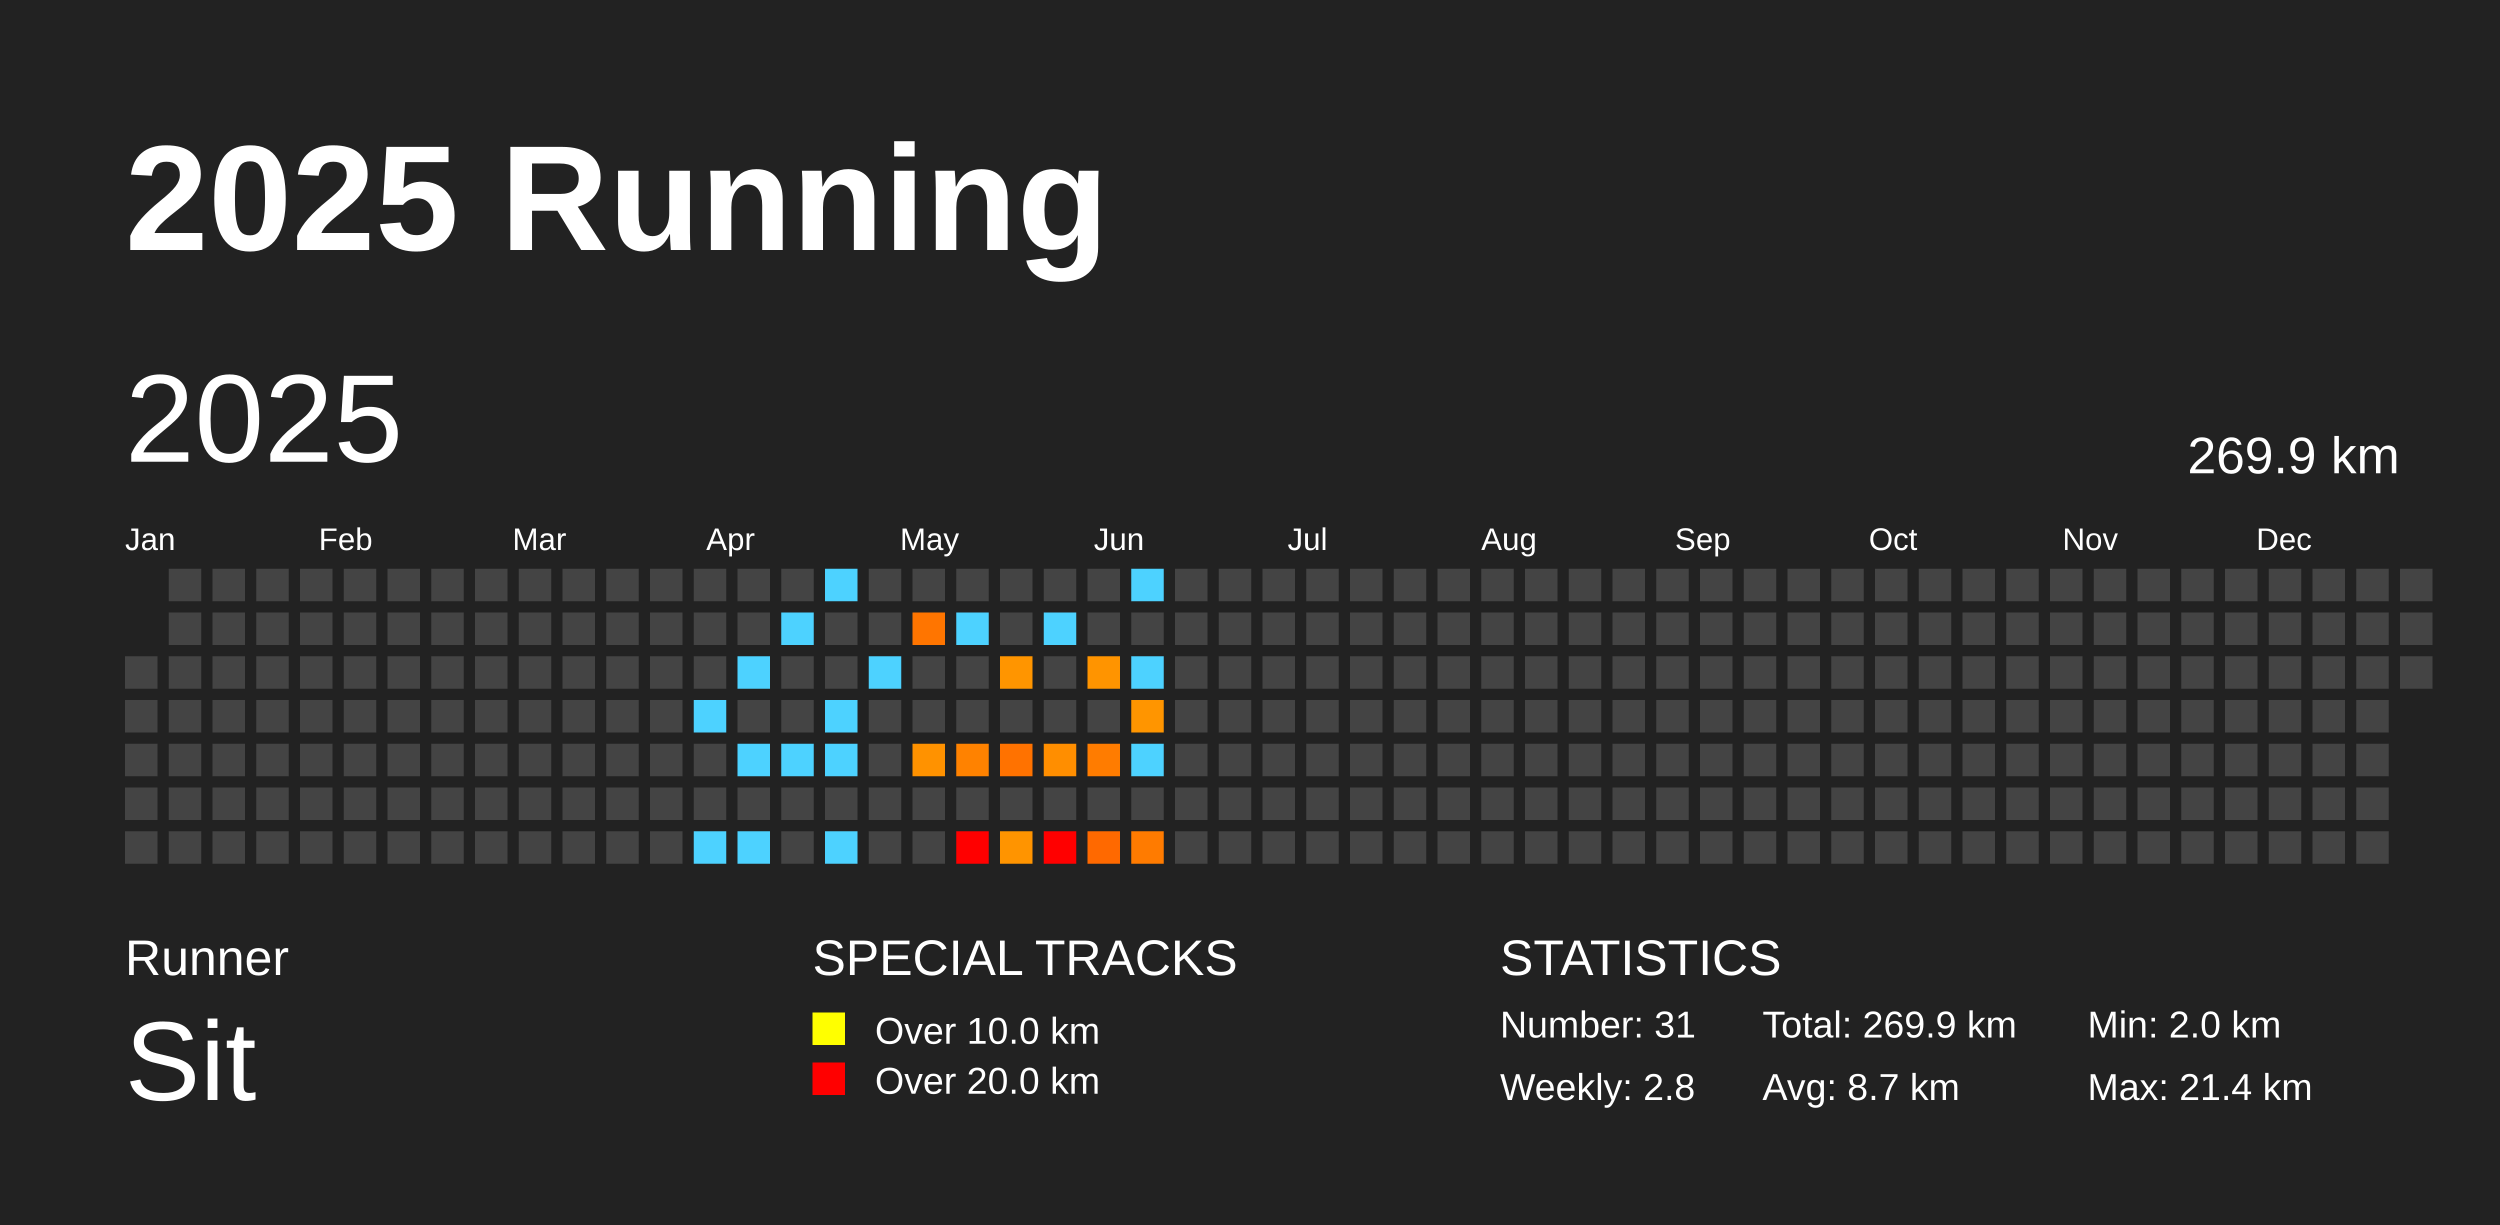
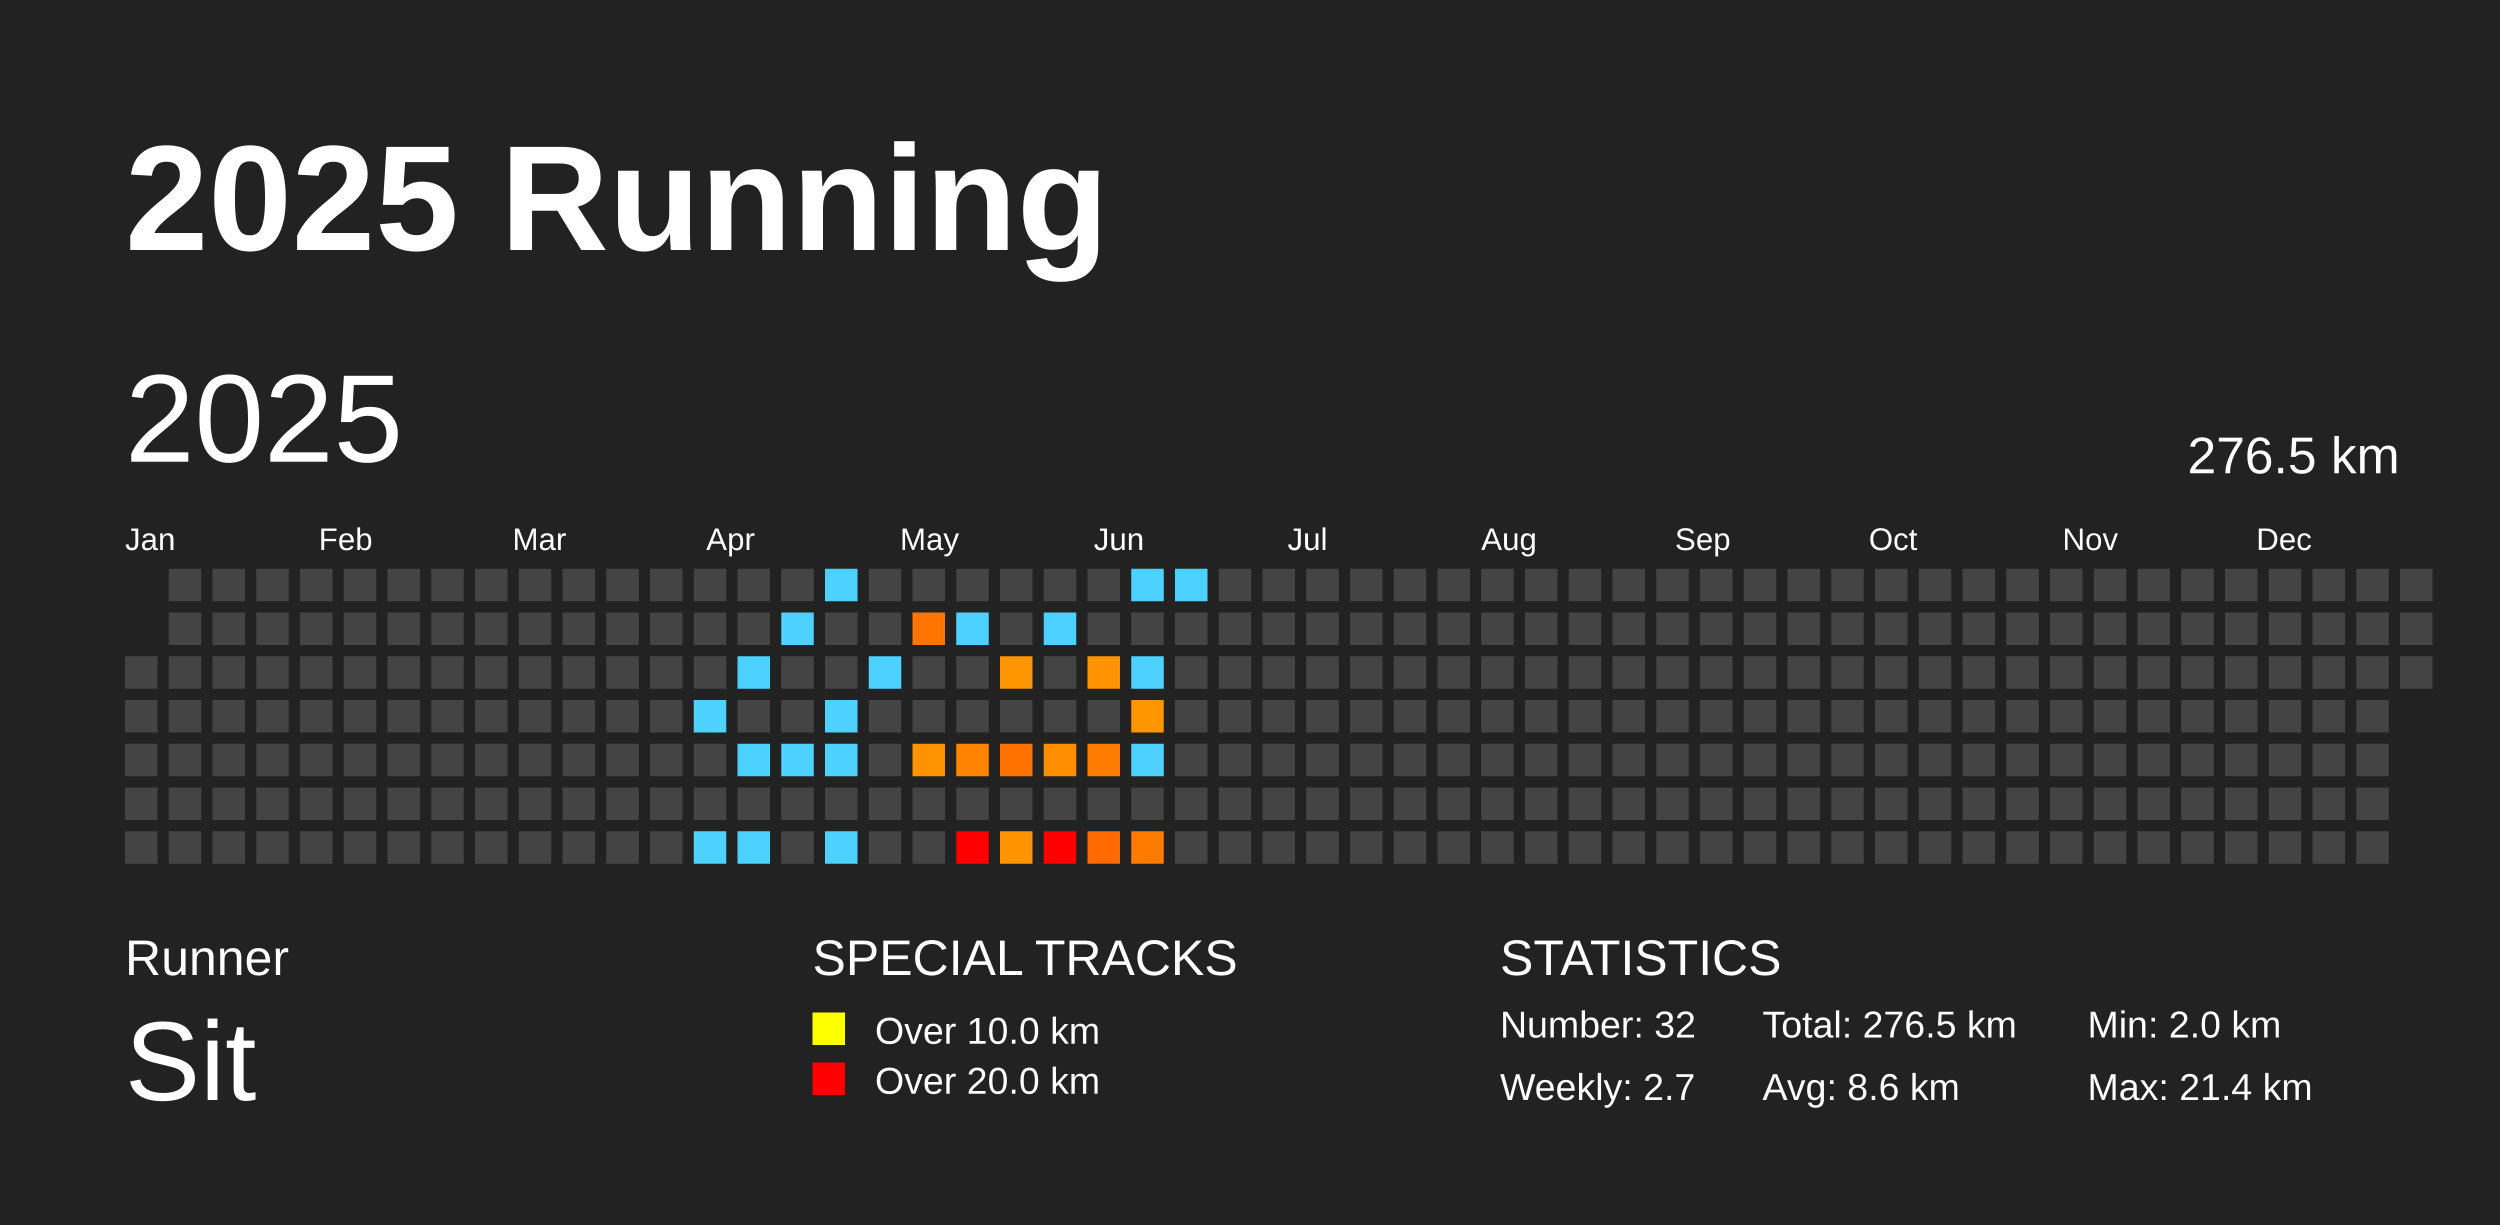
<svg xmlns="http://www.w3.org/2000/svg" baseProfile="full" height="98mm" version="1.1" viewBox="0,0,200,98" width="200mm">
  <defs />
  <rect fill="#222222" height="98" width="200" x="0" y="0" />
  <text fill="#FFFFFF" style="font-size:12px; font-family:Arial; font-weight:bold;" x="10" y="20">2025 Running</text>
  <text fill="#FFFFFF" style="font-size:4px; font-family:Arial" x="10" y="78">Runner</text>
  <text fill="#FFFFFF" style="font-size:9px; font-family:Arial" x="10" y="88">Sit</text>
  <text fill="#FFFFFF" style="font-size:4px; font-family:Arial" x="65" y="78">SPECIAL TRACKS</text>
  <rect fill="yellow" height="2.6" width="2.6" x="65" y="81" />
  <text fill="#FFFFFF" style="font-size:3px; font-family:Arial" x="70" y="83.5">Over 10.0 km</text>
  <rect fill="red" height="2.6" width="2.6" x="65" y="85" />
  <text fill="#FFFFFF" style="font-size:3px; font-family:Arial" x="70" y="87.5">Over 20.0 km</text>
  <text fill="#FFFFFF" style="font-size:4px; font-family:Arial" x="120" y="78">STATISTICS</text>
-   <text fill="#FFFFFF" style="font-size:3px; font-family:Arial" x="120" y="83">Number: 31</text>
-   <text fill="#FFFFFF" style="font-size:3px; font-family:Arial" x="120" y="88">Weekly: 2.8</text>
-   <text fill="#FFFFFF" style="font-size:3px; font-family:Arial" x="141" y="83">Total: 269.9 km</text>
-   <text fill="#FFFFFF" style="font-size:3px; font-family:Arial" x="141" y="88">Avg: 8.7 km</text>
+   <text fill="#FFFFFF" style="font-size:3px; font-family:Arial" x="120" y="83">Number: 32</text>
+   <text fill="#FFFFFF" style="font-size:3px; font-family:Arial" x="120" y="88">Weekly: 2.7</text>
+   <text fill="#FFFFFF" style="font-size:3px; font-family:Arial" x="141" y="83">Total: 276.5 km</text>
+   <text fill="#FFFFFF" style="font-size:3px; font-family:Arial" x="141" y="88">Avg: 8.6 km</text>
  <text fill="#FFFFFF" style="font-size:3px; font-family:Arial" x="167" y="83">Min: 2.0 km</text>
  <text fill="#FFFFFF" style="font-size:3px; font-family:Arial" x="167" y="88">Max: 21.4 km</text>
  <text dominant-baseline="hanging" fill="#FFFFFF" style="font-size:10.0px; font-family:Arial;" x="10" y="30">2025</text>
-   <text dominant-baseline="hanging" fill="#FFFFFF" style="font-size:4.125px; font-family:Arial;" x="175" y="35">269.9 km</text>
+   <text dominant-baseline="hanging" fill="#FFFFFF" style="font-size:4.125px; font-family:Arial;" x="175" y="35">276.5 km</text>
  <text fill="#FFFFFF" style="font-size:2.5px; font-family:Arial" x="10.0" y="44">Jan</text>
  <text fill="#FFFFFF" style="font-size:2.5px; font-family:Arial" x="25.5" y="44">Feb</text>
  <text fill="#FFFFFF" style="font-size:2.5px; font-family:Arial" x="41.0" y="44">Mar</text>
  <text fill="#FFFFFF" style="font-size:2.5px; font-family:Arial" x="56.5" y="44">Apr</text>
  <text fill="#FFFFFF" style="font-size:2.5px; font-family:Arial" x="72.0" y="44">May</text>
  <text fill="#FFFFFF" style="font-size:2.5px; font-family:Arial" x="87.5" y="44">Jun</text>
  <text fill="#FFFFFF" style="font-size:2.5px; font-family:Arial" x="103.0" y="44">Jul</text>
  <text fill="#FFFFFF" style="font-size:2.5px; font-family:Arial" x="118.5" y="44">Aug</text>
  <text fill="#FFFFFF" style="font-size:2.5px; font-family:Arial" x="134.0" y="44">Sep</text>
  <text fill="#FFFFFF" style="font-size:2.5px; font-family:Arial" x="149.5" y="44">Oct</text>
  <text fill="#FFFFFF" style="font-size:2.5px; font-family:Arial" x="165.0" y="44">Nov</text>
  <text fill="#FFFFFF" style="font-size:2.5px; font-family:Arial" x="180.5" y="44">Dec</text>
  <rect fill="#444444" height="2.6" width="2.6" x="10.0" y="52.5" />
  <rect fill="#444444" height="2.6" width="2.6" x="10.0" y="56.0" />
  <rect fill="#444444" height="2.6" width="2.6" x="10.0" y="59.5" />
  <rect fill="#444444" height="2.6" width="2.6" x="10.0" y="63.0" />
  <rect fill="#444444" height="2.6" width="2.6" x="10.0" y="66.5" />
  <rect fill="#444444" height="2.6" width="2.6" x="13.5" y="45.5" />
  <rect fill="#444444" height="2.6" width="2.6" x="13.5" y="49.0" />
  <rect fill="#444444" height="2.6" width="2.6" x="13.5" y="52.5" />
  <rect fill="#444444" height="2.6" width="2.6" x="13.5" y="56.0" />
  <rect fill="#444444" height="2.6" width="2.6" x="13.5" y="59.5" />
  <rect fill="#444444" height="2.6" width="2.6" x="13.5" y="63.0" />
  <rect fill="#444444" height="2.6" width="2.6" x="13.5" y="66.5" />
  <rect fill="#444444" height="2.6" width="2.6" x="17.0" y="45.5" />
  <rect fill="#444444" height="2.6" width="2.6" x="17.0" y="49.0" />
  <rect fill="#444444" height="2.6" width="2.6" x="17.0" y="52.5" />
  <rect fill="#444444" height="2.6" width="2.6" x="17.0" y="56.0" />
  <rect fill="#444444" height="2.6" width="2.6" x="17.0" y="59.5" />
  <rect fill="#444444" height="2.6" width="2.6" x="17.0" y="63.0" />
  <rect fill="#444444" height="2.6" width="2.6" x="17.0" y="66.5" />
  <rect fill="#444444" height="2.6" width="2.6" x="20.5" y="45.5" />
  <rect fill="#444444" height="2.6" width="2.6" x="20.5" y="49.0" />
  <rect fill="#444444" height="2.6" width="2.6" x="20.5" y="52.5" />
  <rect fill="#444444" height="2.6" width="2.6" x="20.5" y="56.0" />
  <rect fill="#444444" height="2.6" width="2.6" x="20.5" y="59.5" />
  <rect fill="#444444" height="2.6" width="2.6" x="20.5" y="63.0" />
  <rect fill="#444444" height="2.6" width="2.6" x="20.5" y="66.5" />
  <rect fill="#444444" height="2.6" width="2.6" x="24.0" y="45.5" />
  <rect fill="#444444" height="2.6" width="2.6" x="24.0" y="49.0" />
  <rect fill="#444444" height="2.6" width="2.6" x="24.0" y="52.5" />
  <rect fill="#444444" height="2.6" width="2.6" x="24.0" y="56.0" />
  <rect fill="#444444" height="2.6" width="2.6" x="24.0" y="59.5" />
  <rect fill="#444444" height="2.6" width="2.6" x="24.0" y="63.0" />
  <rect fill="#444444" height="2.6" width="2.6" x="24.0" y="66.5" />
  <rect fill="#444444" height="2.6" width="2.6" x="27.5" y="45.5" />
  <rect fill="#444444" height="2.6" width="2.6" x="27.5" y="49.0" />
  <rect fill="#444444" height="2.6" width="2.6" x="27.5" y="52.5" />
  <rect fill="#444444" height="2.6" width="2.6" x="27.5" y="56.0" />
  <rect fill="#444444" height="2.6" width="2.6" x="27.5" y="59.5" />
  <rect fill="#444444" height="2.6" width="2.6" x="27.5" y="63.0" />
  <rect fill="#444444" height="2.6" width="2.6" x="27.5" y="66.5" />
  <rect fill="#444444" height="2.6" width="2.6" x="31.0" y="45.5" />
  <rect fill="#444444" height="2.6" width="2.6" x="31.0" y="49.0" />
  <rect fill="#444444" height="2.6" width="2.6" x="31.0" y="52.5" />
  <rect fill="#444444" height="2.6" width="2.6" x="31.0" y="56.0" />
  <rect fill="#444444" height="2.6" width="2.6" x="31.0" y="59.5" />
  <rect fill="#444444" height="2.6" width="2.6" x="31.0" y="63.0" />
  <rect fill="#444444" height="2.6" width="2.6" x="31.0" y="66.5" />
  <rect fill="#444444" height="2.6" width="2.6" x="34.5" y="45.5" />
  <rect fill="#444444" height="2.6" width="2.6" x="34.5" y="49.0" />
  <rect fill="#444444" height="2.6" width="2.6" x="34.5" y="52.5" />
  <rect fill="#444444" height="2.6" width="2.6" x="34.5" y="56.0" />
  <rect fill="#444444" height="2.6" width="2.6" x="34.5" y="59.5" />
  <rect fill="#444444" height="2.6" width="2.6" x="34.5" y="63.0" />
  <rect fill="#444444" height="2.6" width="2.6" x="34.5" y="66.5" />
  <rect fill="#444444" height="2.6" width="2.6" x="38.0" y="45.5" />
  <rect fill="#444444" height="2.6" width="2.6" x="38.0" y="49.0" />
  <rect fill="#444444" height="2.6" width="2.6" x="38.0" y="52.5" />
  <rect fill="#444444" height="2.6" width="2.6" x="38.0" y="56.0" />
  <rect fill="#444444" height="2.6" width="2.6" x="38.0" y="59.5" />
  <rect fill="#444444" height="2.6" width="2.6" x="38.0" y="63.0" />
  <rect fill="#444444" height="2.6" width="2.6" x="38.0" y="66.5" />
  <rect fill="#444444" height="2.6" width="2.6" x="41.5" y="45.5" />
  <rect fill="#444444" height="2.6" width="2.6" x="41.5" y="49.0" />
  <rect fill="#444444" height="2.6" width="2.6" x="41.5" y="52.5" />
  <rect fill="#444444" height="2.6" width="2.6" x="41.5" y="56.0" />
  <rect fill="#444444" height="2.6" width="2.6" x="41.5" y="59.5" />
  <rect fill="#444444" height="2.6" width="2.6" x="41.5" y="63.0" />
  <rect fill="#444444" height="2.6" width="2.6" x="41.5" y="66.5" />
  <rect fill="#444444" height="2.6" width="2.6" x="45.0" y="45.5" />
  <rect fill="#444444" height="2.6" width="2.6" x="45.0" y="49.0" />
  <rect fill="#444444" height="2.6" width="2.6" x="45.0" y="52.5" />
  <rect fill="#444444" height="2.6" width="2.6" x="45.0" y="56.0" />
  <rect fill="#444444" height="2.6" width="2.6" x="45.0" y="59.5" />
  <rect fill="#444444" height="2.6" width="2.6" x="45.0" y="63.0" />
  <rect fill="#444444" height="2.6" width="2.6" x="45.0" y="66.5" />
  <rect fill="#444444" height="2.6" width="2.6" x="48.5" y="45.5" />
  <rect fill="#444444" height="2.6" width="2.6" x="48.5" y="49.0" />
  <rect fill="#444444" height="2.6" width="2.6" x="48.5" y="52.5" />
  <rect fill="#444444" height="2.6" width="2.6" x="48.5" y="56.0" />
  <rect fill="#444444" height="2.6" width="2.6" x="48.5" y="59.5" />
  <rect fill="#444444" height="2.6" width="2.6" x="48.5" y="63.0" />
  <rect fill="#444444" height="2.6" width="2.6" x="48.5" y="66.5" />
  <rect fill="#444444" height="2.6" width="2.6" x="52.0" y="45.5" />
  <rect fill="#444444" height="2.6" width="2.6" x="52.0" y="49.0" />
  <rect fill="#444444" height="2.6" width="2.6" x="52.0" y="52.5" />
  <rect fill="#444444" height="2.6" width="2.6" x="52.0" y="56.0" />
  <rect fill="#444444" height="2.6" width="2.6" x="52.0" y="59.5" />
  <rect fill="#444444" height="2.6" width="2.6" x="52.0" y="63.0" />
  <rect fill="#444444" height="2.6" width="2.6" x="52.0" y="66.5" />
  <rect fill="#444444" height="2.6" width="2.6" x="55.5" y="45.5" />
  <rect fill="#444444" height="2.6" width="2.6" x="55.5" y="49.0" />
  <rect fill="#444444" height="2.6" width="2.6" x="55.5" y="52.5" />
  <rect fill="#4dd2ff" height="2.6" width="2.6" x="55.5" y="56.0" />
  <rect fill="#444444" height="2.6" width="2.6" x="55.5" y="59.5" />
  <rect fill="#444444" height="2.6" width="2.6" x="55.5" y="63.0" />
  <rect fill="#4dd2ff" height="2.6" width="2.6" x="55.5" y="66.5" />
  <rect fill="#444444" height="2.6" width="2.6" x="59.0" y="45.5" />
  <rect fill="#444444" height="2.6" width="2.6" x="59.0" y="49.0" />
  <rect fill="#4dd2ff" height="2.6" width="2.6" x="59.0" y="52.5" />
  <rect fill="#444444" height="2.6" width="2.6" x="59.0" y="56.0" />
  <rect fill="#4dd2ff" height="2.6" width="2.6" x="59.0" y="59.5" />
  <rect fill="#444444" height="2.6" width="2.6" x="59.0" y="63.0" />
  <rect fill="#4dd2ff" height="2.6" width="2.6" x="59.0" y="66.5" />
  <rect fill="#444444" height="2.6" width="2.6" x="62.5" y="45.5" />
  <rect fill="#4dd2ff" height="2.6" width="2.6" x="62.5" y="49.0" />
  <rect fill="#444444" height="2.6" width="2.6" x="62.5" y="52.5" />
  <rect fill="#444444" height="2.6" width="2.6" x="62.5" y="56.0" />
  <rect fill="#4dd2ff" height="2.6" width="2.6" x="62.5" y="59.5" />
  <rect fill="#444444" height="2.6" width="2.6" x="62.5" y="63.0" />
  <rect fill="#444444" height="2.6" width="2.6" x="62.5" y="66.5" />
  <rect fill="#4dd2ff" height="2.6" width="2.6" x="66.0" y="45.5" />
  <rect fill="#444444" height="2.6" width="2.6" x="66.0" y="49.0" />
  <rect fill="#444444" height="2.6" width="2.6" x="66.0" y="52.5" />
  <rect fill="#4dd2ff" height="2.6" width="2.6" x="66.0" y="56.0" />
  <rect fill="#4dd2ff" height="2.6" width="2.6" x="66.0" y="59.5" />
  <rect fill="#444444" height="2.6" width="2.6" x="66.0" y="63.0" />
  <rect fill="#4dd2ff" height="2.6" width="2.6" x="66.0" y="66.5" />
  <rect fill="#444444" height="2.6" width="2.6" x="69.5" y="45.5" />
  <rect fill="#444444" height="2.6" width="2.6" x="69.5" y="49.0" />
  <rect fill="#4dd2ff" height="2.6" width="2.6" x="69.5" y="52.5" />
  <rect fill="#444444" height="2.6" width="2.6" x="69.5" y="56.0" />
  <rect fill="#444444" height="2.6" width="2.6" x="69.5" y="59.5" />
  <rect fill="#444444" height="2.6" width="2.6" x="69.5" y="63.0" />
  <rect fill="#444444" height="2.6" width="2.6" x="69.5" y="66.5" />
  <rect fill="#444444" height="2.6" width="2.6" x="73.0" y="45.5" />
  <rect fill="#ff7500" height="2.6" width="2.6" x="73.0" y="49.0" />
  <rect fill="#444444" height="2.6" width="2.6" x="73.0" y="52.5" />
  <rect fill="#444444" height="2.6" width="2.6" x="73.0" y="56.0" />
  <rect fill="#ff9200" height="2.6" width="2.6" x="73.0" y="59.5" />
  <rect fill="#444444" height="2.6" width="2.6" x="73.0" y="63.0" />
  <rect fill="#444444" height="2.6" width="2.6" x="73.0" y="66.5" />
  <rect fill="#444444" height="2.6" width="2.6" x="76.5" y="45.5" />
  <rect fill="#4dd2ff" height="2.6" width="2.6" x="76.5" y="49.0" />
  <rect fill="#444444" height="2.6" width="2.6" x="76.5" y="52.5" />
  <rect fill="#444444" height="2.6" width="2.6" x="76.5" y="56.0" />
  <rect fill="#ff8200" height="2.6" width="2.6" x="76.5" y="59.5" />
  <rect fill="#444444" height="2.6" width="2.6" x="76.5" y="63.0" />
  <rect fill="red" height="2.6" width="2.6" x="76.5" y="66.5" />
  <rect fill="#444444" height="2.6" width="2.6" x="80.0" y="45.5" />
  <rect fill="#444444" height="2.6" width="2.6" x="80.0" y="49.0" />
  <rect fill="#ff9500" height="2.6" width="2.6" x="80.0" y="52.5" />
  <rect fill="#444444" height="2.6" width="2.6" x="80.0" y="56.0" />
  <rect fill="#ff7200" height="2.6" width="2.6" x="80.0" y="59.5" />
  <rect fill="#444444" height="2.6" width="2.6" x="80.0" y="63.0" />
  <rect fill="#ff9400" height="2.6" width="2.6" x="80.0" y="66.5" />
  <rect fill="#444444" height="2.6" width="2.6" x="83.5" y="45.5" />
  <rect fill="#4dd2ff" height="2.6" width="2.6" x="83.5" y="49.0" />
  <rect fill="#444444" height="2.6" width="2.6" x="83.5" y="52.5" />
  <rect fill="#444444" height="2.6" width="2.6" x="83.5" y="56.0" />
  <rect fill="#ff8e00" height="2.6" width="2.6" x="83.5" y="59.5" />
  <rect fill="#444444" height="2.6" width="2.6" x="83.5" y="63.0" />
  <rect fill="red" height="2.6" width="2.6" x="83.5" y="66.5" />
  <rect fill="#444444" height="2.6" width="2.6" x="87.0" y="45.5" />
  <rect fill="#444444" height="2.6" width="2.6" x="87.0" y="49.0" />
  <rect fill="#ff9400" height="2.6" width="2.6" x="87.0" y="52.5" />
  <rect fill="#444444" height="2.6" width="2.6" x="87.0" y="56.0" />
  <rect fill="#ff7c00" height="2.6" width="2.6" x="87.0" y="59.5" />
  <rect fill="#444444" height="2.6" width="2.6" x="87.0" y="63.0" />
  <rect fill="#ff6900" height="2.6" width="2.6" x="87.0" y="66.5" />
  <rect fill="#4dd2ff" height="2.6" width="2.6" x="90.5" y="45.5" />
  <rect fill="#444444" height="2.6" width="2.6" x="90.5" y="49.0" />
  <rect fill="#4dd2ff" height="2.6" width="2.6" x="90.5" y="52.5" />
  <rect fill="#ff9500" height="2.6" width="2.6" x="90.5" y="56.0" />
  <rect fill="#4dd2ff" height="2.6" width="2.6" x="90.5" y="59.5" />
  <rect fill="#444444" height="2.6" width="2.6" x="90.5" y="63.0" />
  <rect fill="#ff7b00" height="2.6" width="2.6" x="90.5" y="66.5" />
-   <rect fill="#444444" height="2.6" width="2.6" x="94.0" y="45.5" />
+   <rect fill="#4dd2ff" height="2.6" width="2.6" x="94.0" y="45.5" />
  <rect fill="#444444" height="2.6" width="2.6" x="94.0" y="49.0" />
  <rect fill="#444444" height="2.6" width="2.6" x="94.0" y="52.5" />
  <rect fill="#444444" height="2.6" width="2.6" x="94.0" y="56.0" />
  <rect fill="#444444" height="2.6" width="2.6" x="94.0" y="59.5" />
  <rect fill="#444444" height="2.6" width="2.6" x="94.0" y="63.0" />
  <rect fill="#444444" height="2.6" width="2.6" x="94.0" y="66.5" />
  <rect fill="#444444" height="2.6" width="2.6" x="97.5" y="45.5" />
  <rect fill="#444444" height="2.6" width="2.6" x="97.5" y="49.0" />
  <rect fill="#444444" height="2.6" width="2.6" x="97.5" y="52.5" />
  <rect fill="#444444" height="2.6" width="2.6" x="97.5" y="56.0" />
  <rect fill="#444444" height="2.6" width="2.6" x="97.5" y="59.5" />
  <rect fill="#444444" height="2.6" width="2.6" x="97.5" y="63.0" />
  <rect fill="#444444" height="2.6" width="2.6" x="97.5" y="66.5" />
  <rect fill="#444444" height="2.6" width="2.6" x="101.0" y="45.5" />
  <rect fill="#444444" height="2.6" width="2.6" x="101.0" y="49.0" />
  <rect fill="#444444" height="2.6" width="2.6" x="101.0" y="52.5" />
  <rect fill="#444444" height="2.6" width="2.6" x="101.0" y="56.0" />
  <rect fill="#444444" height="2.6" width="2.6" x="101.0" y="59.5" />
  <rect fill="#444444" height="2.6" width="2.6" x="101.0" y="63.0" />
  <rect fill="#444444" height="2.6" width="2.6" x="101.0" y="66.5" />
  <rect fill="#444444" height="2.6" width="2.6" x="104.5" y="45.5" />
  <rect fill="#444444" height="2.6" width="2.6" x="104.5" y="49.0" />
  <rect fill="#444444" height="2.6" width="2.6" x="104.5" y="52.5" />
  <rect fill="#444444" height="2.6" width="2.6" x="104.5" y="56.0" />
  <rect fill="#444444" height="2.6" width="2.6" x="104.5" y="59.5" />
  <rect fill="#444444" height="2.6" width="2.6" x="104.5" y="63.0" />
  <rect fill="#444444" height="2.6" width="2.6" x="104.5" y="66.5" />
  <rect fill="#444444" height="2.6" width="2.6" x="108.0" y="45.5" />
  <rect fill="#444444" height="2.6" width="2.6" x="108.0" y="49.0" />
  <rect fill="#444444" height="2.6" width="2.6" x="108.0" y="52.5" />
  <rect fill="#444444" height="2.6" width="2.6" x="108.0" y="56.0" />
  <rect fill="#444444" height="2.6" width="2.6" x="108.0" y="59.5" />
  <rect fill="#444444" height="2.6" width="2.6" x="108.0" y="63.0" />
  <rect fill="#444444" height="2.6" width="2.6" x="108.0" y="66.5" />
  <rect fill="#444444" height="2.6" width="2.6" x="111.5" y="45.5" />
  <rect fill="#444444" height="2.6" width="2.6" x="111.5" y="49.0" />
  <rect fill="#444444" height="2.6" width="2.6" x="111.5" y="52.5" />
  <rect fill="#444444" height="2.6" width="2.6" x="111.5" y="56.0" />
  <rect fill="#444444" height="2.6" width="2.6" x="111.5" y="59.5" />
  <rect fill="#444444" height="2.6" width="2.6" x="111.5" y="63.0" />
  <rect fill="#444444" height="2.6" width="2.6" x="111.5" y="66.5" />
  <rect fill="#444444" height="2.6" width="2.6" x="115.0" y="45.5" />
  <rect fill="#444444" height="2.6" width="2.6" x="115.0" y="49.0" />
  <rect fill="#444444" height="2.6" width="2.6" x="115.0" y="52.5" />
  <rect fill="#444444" height="2.6" width="2.6" x="115.0" y="56.0" />
  <rect fill="#444444" height="2.6" width="2.6" x="115.0" y="59.5" />
  <rect fill="#444444" height="2.6" width="2.6" x="115.0" y="63.0" />
  <rect fill="#444444" height="2.6" width="2.6" x="115.0" y="66.5" />
  <rect fill="#444444" height="2.6" width="2.6" x="118.5" y="45.5" />
  <rect fill="#444444" height="2.6" width="2.6" x="118.5" y="49.0" />
  <rect fill="#444444" height="2.6" width="2.6" x="118.5" y="52.5" />
  <rect fill="#444444" height="2.6" width="2.6" x="118.5" y="56.0" />
  <rect fill="#444444" height="2.6" width="2.6" x="118.5" y="59.5" />
  <rect fill="#444444" height="2.6" width="2.6" x="118.5" y="63.0" />
  <rect fill="#444444" height="2.6" width="2.6" x="118.5" y="66.5" />
  <rect fill="#444444" height="2.6" width="2.6" x="122.0" y="45.5" />
  <rect fill="#444444" height="2.6" width="2.6" x="122.0" y="49.0" />
  <rect fill="#444444" height="2.6" width="2.6" x="122.0" y="52.5" />
  <rect fill="#444444" height="2.6" width="2.6" x="122.0" y="56.0" />
  <rect fill="#444444" height="2.6" width="2.6" x="122.0" y="59.5" />
  <rect fill="#444444" height="2.6" width="2.6" x="122.0" y="63.0" />
  <rect fill="#444444" height="2.6" width="2.6" x="122.0" y="66.5" />
  <rect fill="#444444" height="2.6" width="2.6" x="125.5" y="45.5" />
  <rect fill="#444444" height="2.6" width="2.6" x="125.5" y="49.0" />
  <rect fill="#444444" height="2.6" width="2.6" x="125.5" y="52.5" />
  <rect fill="#444444" height="2.6" width="2.6" x="125.5" y="56.0" />
  <rect fill="#444444" height="2.6" width="2.6" x="125.5" y="59.5" />
  <rect fill="#444444" height="2.6" width="2.6" x="125.5" y="63.0" />
  <rect fill="#444444" height="2.6" width="2.6" x="125.5" y="66.5" />
  <rect fill="#444444" height="2.6" width="2.6" x="129.0" y="45.5" />
  <rect fill="#444444" height="2.6" width="2.6" x="129.0" y="49.0" />
  <rect fill="#444444" height="2.6" width="2.6" x="129.0" y="52.5" />
  <rect fill="#444444" height="2.6" width="2.6" x="129.0" y="56.0" />
  <rect fill="#444444" height="2.6" width="2.6" x="129.0" y="59.5" />
  <rect fill="#444444" height="2.6" width="2.6" x="129.0" y="63.0" />
  <rect fill="#444444" height="2.6" width="2.6" x="129.0" y="66.5" />
  <rect fill="#444444" height="2.6" width="2.6" x="132.5" y="45.5" />
  <rect fill="#444444" height="2.6" width="2.6" x="132.5" y="49.0" />
  <rect fill="#444444" height="2.6" width="2.6" x="132.5" y="52.5" />
  <rect fill="#444444" height="2.6" width="2.6" x="132.5" y="56.0" />
  <rect fill="#444444" height="2.6" width="2.6" x="132.5" y="59.5" />
  <rect fill="#444444" height="2.6" width="2.6" x="132.5" y="63.0" />
  <rect fill="#444444" height="2.6" width="2.6" x="132.5" y="66.5" />
  <rect fill="#444444" height="2.6" width="2.6" x="136.0" y="45.5" />
  <rect fill="#444444" height="2.6" width="2.6" x="136.0" y="49.0" />
  <rect fill="#444444" height="2.6" width="2.6" x="136.0" y="52.5" />
  <rect fill="#444444" height="2.6" width="2.6" x="136.0" y="56.0" />
  <rect fill="#444444" height="2.6" width="2.6" x="136.0" y="59.5" />
  <rect fill="#444444" height="2.6" width="2.6" x="136.0" y="63.0" />
  <rect fill="#444444" height="2.6" width="2.6" x="136.0" y="66.5" />
  <rect fill="#444444" height="2.6" width="2.6" x="139.5" y="45.5" />
  <rect fill="#444444" height="2.6" width="2.6" x="139.5" y="49.0" />
  <rect fill="#444444" height="2.6" width="2.6" x="139.5" y="52.5" />
  <rect fill="#444444" height="2.6" width="2.6" x="139.5" y="56.0" />
  <rect fill="#444444" height="2.6" width="2.6" x="139.5" y="59.5" />
  <rect fill="#444444" height="2.6" width="2.6" x="139.5" y="63.0" />
  <rect fill="#444444" height="2.6" width="2.6" x="139.5" y="66.5" />
  <rect fill="#444444" height="2.6" width="2.6" x="143.0" y="45.5" />
  <rect fill="#444444" height="2.6" width="2.6" x="143.0" y="49.0" />
  <rect fill="#444444" height="2.6" width="2.6" x="143.0" y="52.5" />
  <rect fill="#444444" height="2.6" width="2.6" x="143.0" y="56.0" />
  <rect fill="#444444" height="2.6" width="2.6" x="143.0" y="59.5" />
  <rect fill="#444444" height="2.6" width="2.6" x="143.0" y="63.0" />
  <rect fill="#444444" height="2.6" width="2.6" x="143.0" y="66.5" />
  <rect fill="#444444" height="2.6" width="2.6" x="146.5" y="45.5" />
  <rect fill="#444444" height="2.6" width="2.6" x="146.5" y="49.0" />
  <rect fill="#444444" height="2.6" width="2.6" x="146.5" y="52.5" />
  <rect fill="#444444" height="2.6" width="2.6" x="146.5" y="56.0" />
  <rect fill="#444444" height="2.6" width="2.6" x="146.5" y="59.5" />
  <rect fill="#444444" height="2.6" width="2.6" x="146.5" y="63.0" />
  <rect fill="#444444" height="2.6" width="2.6" x="146.5" y="66.5" />
  <rect fill="#444444" height="2.6" width="2.6" x="150.0" y="45.5" />
  <rect fill="#444444" height="2.6" width="2.6" x="150.0" y="49.0" />
  <rect fill="#444444" height="2.6" width="2.6" x="150.0" y="52.5" />
  <rect fill="#444444" height="2.6" width="2.6" x="150.0" y="56.0" />
  <rect fill="#444444" height="2.6" width="2.6" x="150.0" y="59.5" />
  <rect fill="#444444" height="2.6" width="2.6" x="150.0" y="63.0" />
  <rect fill="#444444" height="2.6" width="2.6" x="150.0" y="66.5" />
  <rect fill="#444444" height="2.6" width="2.6" x="153.5" y="45.5" />
  <rect fill="#444444" height="2.6" width="2.6" x="153.5" y="49.0" />
  <rect fill="#444444" height="2.6" width="2.6" x="153.5" y="52.5" />
  <rect fill="#444444" height="2.6" width="2.6" x="153.5" y="56.0" />
  <rect fill="#444444" height="2.6" width="2.6" x="153.5" y="59.5" />
  <rect fill="#444444" height="2.6" width="2.6" x="153.5" y="63.0" />
  <rect fill="#444444" height="2.6" width="2.6" x="153.5" y="66.5" />
  <rect fill="#444444" height="2.6" width="2.6" x="157.0" y="45.5" />
  <rect fill="#444444" height="2.6" width="2.6" x="157.0" y="49.0" />
  <rect fill="#444444" height="2.6" width="2.6" x="157.0" y="52.5" />
  <rect fill="#444444" height="2.6" width="2.6" x="157.0" y="56.0" />
  <rect fill="#444444" height="2.6" width="2.6" x="157.0" y="59.5" />
  <rect fill="#444444" height="2.6" width="2.6" x="157.0" y="63.0" />
  <rect fill="#444444" height="2.6" width="2.6" x="157.0" y="66.5" />
  <rect fill="#444444" height="2.6" width="2.6" x="160.5" y="45.5" />
  <rect fill="#444444" height="2.6" width="2.6" x="160.5" y="49.0" />
  <rect fill="#444444" height="2.6" width="2.6" x="160.5" y="52.5" />
  <rect fill="#444444" height="2.6" width="2.6" x="160.5" y="56.0" />
  <rect fill="#444444" height="2.6" width="2.6" x="160.5" y="59.5" />
  <rect fill="#444444" height="2.6" width="2.6" x="160.5" y="63.0" />
  <rect fill="#444444" height="2.6" width="2.6" x="160.5" y="66.5" />
  <rect fill="#444444" height="2.6" width="2.6" x="164.0" y="45.5" />
  <rect fill="#444444" height="2.6" width="2.6" x="164.0" y="49.0" />
  <rect fill="#444444" height="2.6" width="2.6" x="164.0" y="52.5" />
  <rect fill="#444444" height="2.6" width="2.6" x="164.0" y="56.0" />
  <rect fill="#444444" height="2.6" width="2.6" x="164.0" y="59.5" />
  <rect fill="#444444" height="2.6" width="2.6" x="164.0" y="63.0" />
  <rect fill="#444444" height="2.6" width="2.6" x="164.0" y="66.5" />
  <rect fill="#444444" height="2.6" width="2.6" x="167.5" y="45.5" />
  <rect fill="#444444" height="2.6" width="2.6" x="167.5" y="49.0" />
  <rect fill="#444444" height="2.6" width="2.6" x="167.5" y="52.5" />
  <rect fill="#444444" height="2.6" width="2.6" x="167.5" y="56.0" />
  <rect fill="#444444" height="2.6" width="2.6" x="167.5" y="59.5" />
  <rect fill="#444444" height="2.6" width="2.6" x="167.5" y="63.0" />
  <rect fill="#444444" height="2.6" width="2.6" x="167.5" y="66.5" />
  <rect fill="#444444" height="2.6" width="2.6" x="171.0" y="45.5" />
  <rect fill="#444444" height="2.6" width="2.6" x="171.0" y="49.0" />
  <rect fill="#444444" height="2.6" width="2.6" x="171.0" y="52.5" />
  <rect fill="#444444" height="2.6" width="2.6" x="171.0" y="56.0" />
  <rect fill="#444444" height="2.6" width="2.6" x="171.0" y="59.5" />
  <rect fill="#444444" height="2.6" width="2.6" x="171.0" y="63.0" />
  <rect fill="#444444" height="2.6" width="2.6" x="171.0" y="66.5" />
  <rect fill="#444444" height="2.6" width="2.6" x="174.5" y="45.5" />
  <rect fill="#444444" height="2.6" width="2.6" x="174.5" y="49.0" />
  <rect fill="#444444" height="2.6" width="2.6" x="174.5" y="52.5" />
  <rect fill="#444444" height="2.6" width="2.6" x="174.5" y="56.0" />
  <rect fill="#444444" height="2.6" width="2.6" x="174.5" y="59.5" />
  <rect fill="#444444" height="2.6" width="2.6" x="174.5" y="63.0" />
  <rect fill="#444444" height="2.6" width="2.6" x="174.5" y="66.5" />
  <rect fill="#444444" height="2.6" width="2.6" x="178.0" y="45.5" />
  <rect fill="#444444" height="2.6" width="2.6" x="178.0" y="49.0" />
  <rect fill="#444444" height="2.6" width="2.6" x="178.0" y="52.5" />
  <rect fill="#444444" height="2.6" width="2.6" x="178.0" y="56.0" />
  <rect fill="#444444" height="2.6" width="2.6" x="178.0" y="59.5" />
  <rect fill="#444444" height="2.6" width="2.6" x="178.0" y="63.0" />
  <rect fill="#444444" height="2.6" width="2.6" x="178.0" y="66.5" />
  <rect fill="#444444" height="2.6" width="2.6" x="181.5" y="45.5" />
  <rect fill="#444444" height="2.6" width="2.6" x="181.5" y="49.0" />
  <rect fill="#444444" height="2.6" width="2.6" x="181.5" y="52.5" />
  <rect fill="#444444" height="2.6" width="2.6" x="181.5" y="56.0" />
  <rect fill="#444444" height="2.6" width="2.6" x="181.5" y="59.5" />
  <rect fill="#444444" height="2.6" width="2.6" x="181.5" y="63.0" />
  <rect fill="#444444" height="2.6" width="2.6" x="181.5" y="66.5" />
  <rect fill="#444444" height="2.6" width="2.6" x="185.0" y="45.5" />
  <rect fill="#444444" height="2.6" width="2.6" x="185.0" y="49.0" />
  <rect fill="#444444" height="2.6" width="2.6" x="185.0" y="52.5" />
  <rect fill="#444444" height="2.6" width="2.6" x="185.0" y="56.0" />
  <rect fill="#444444" height="2.6" width="2.6" x="185.0" y="59.5" />
  <rect fill="#444444" height="2.6" width="2.6" x="185.0" y="63.0" />
  <rect fill="#444444" height="2.6" width="2.6" x="185.0" y="66.5" />
  <rect fill="#444444" height="2.6" width="2.6" x="188.5" y="45.5" />
  <rect fill="#444444" height="2.6" width="2.6" x="188.5" y="49.0" />
  <rect fill="#444444" height="2.6" width="2.6" x="188.5" y="52.5" />
  <rect fill="#444444" height="2.6" width="2.6" x="188.5" y="56.0" />
  <rect fill="#444444" height="2.6" width="2.6" x="188.5" y="59.5" />
  <rect fill="#444444" height="2.6" width="2.6" x="188.5" y="63.0" />
  <rect fill="#444444" height="2.6" width="2.6" x="188.5" y="66.5" />
  <rect fill="#444444" height="2.6" width="2.6" x="192.0" y="45.5" />
  <rect fill="#444444" height="2.6" width="2.6" x="192.0" y="49.0" />
  <rect fill="#444444" height="2.6" width="2.6" x="192.0" y="52.5" />
</svg>
